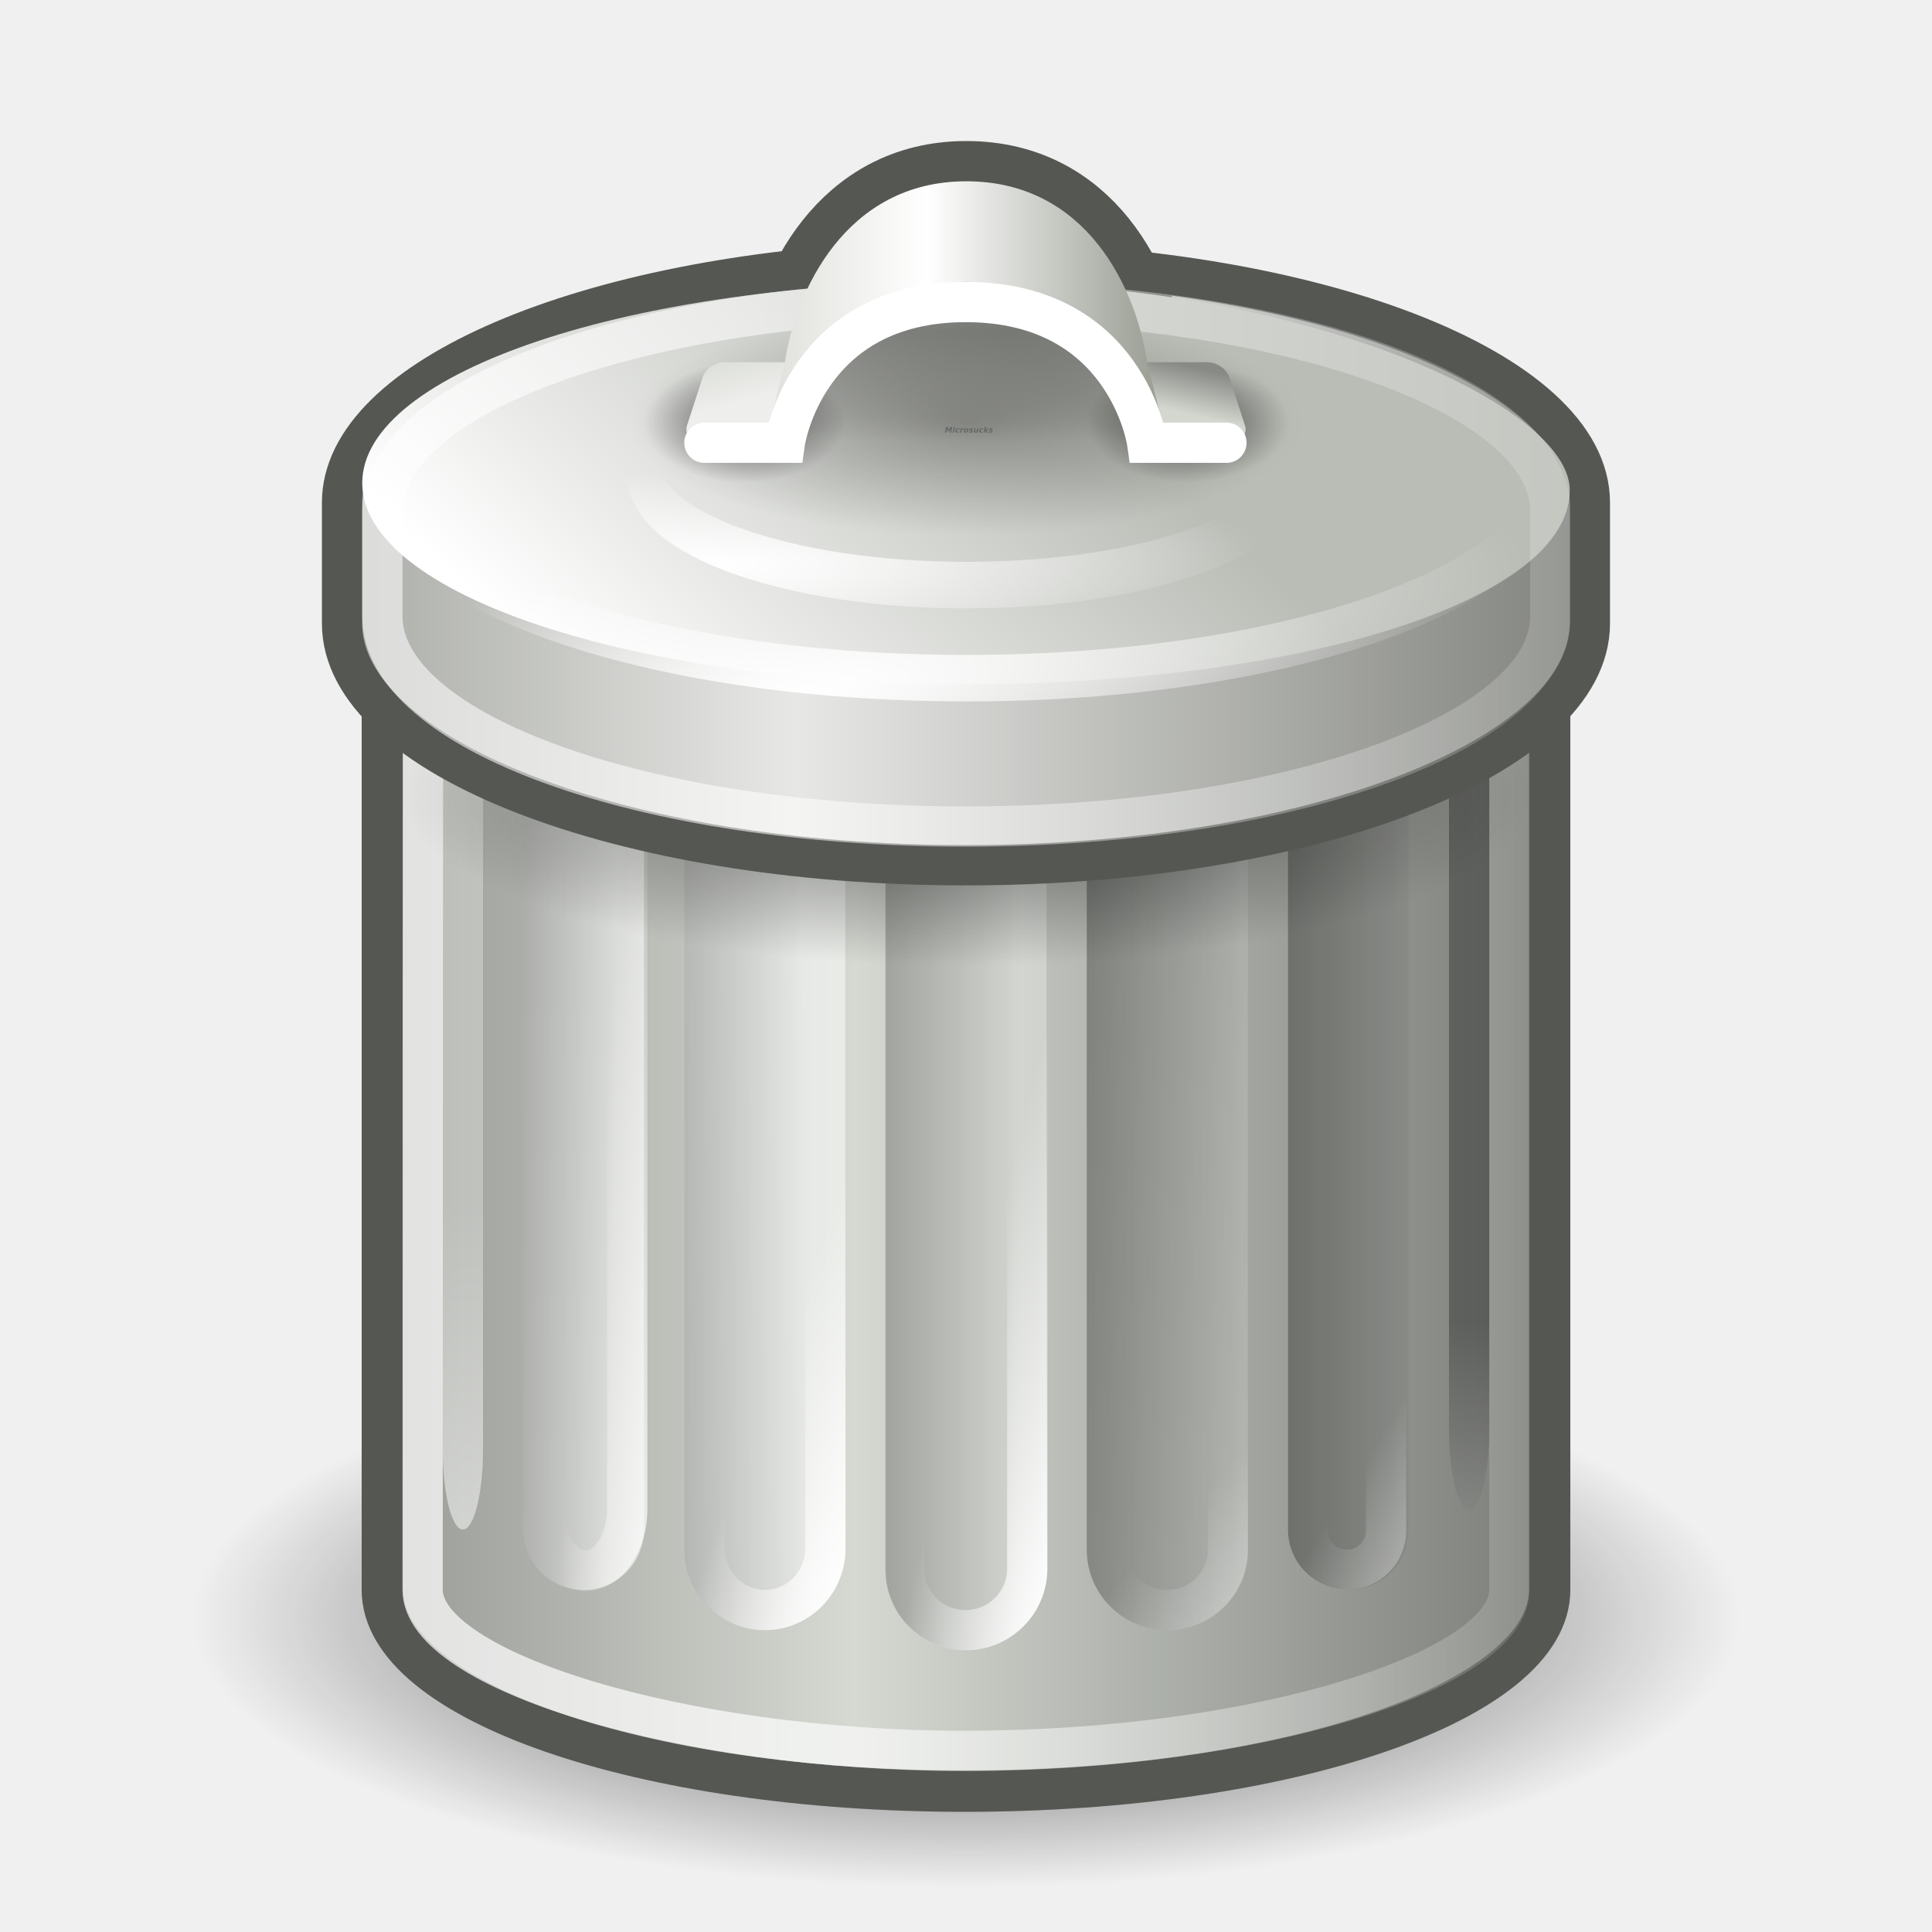
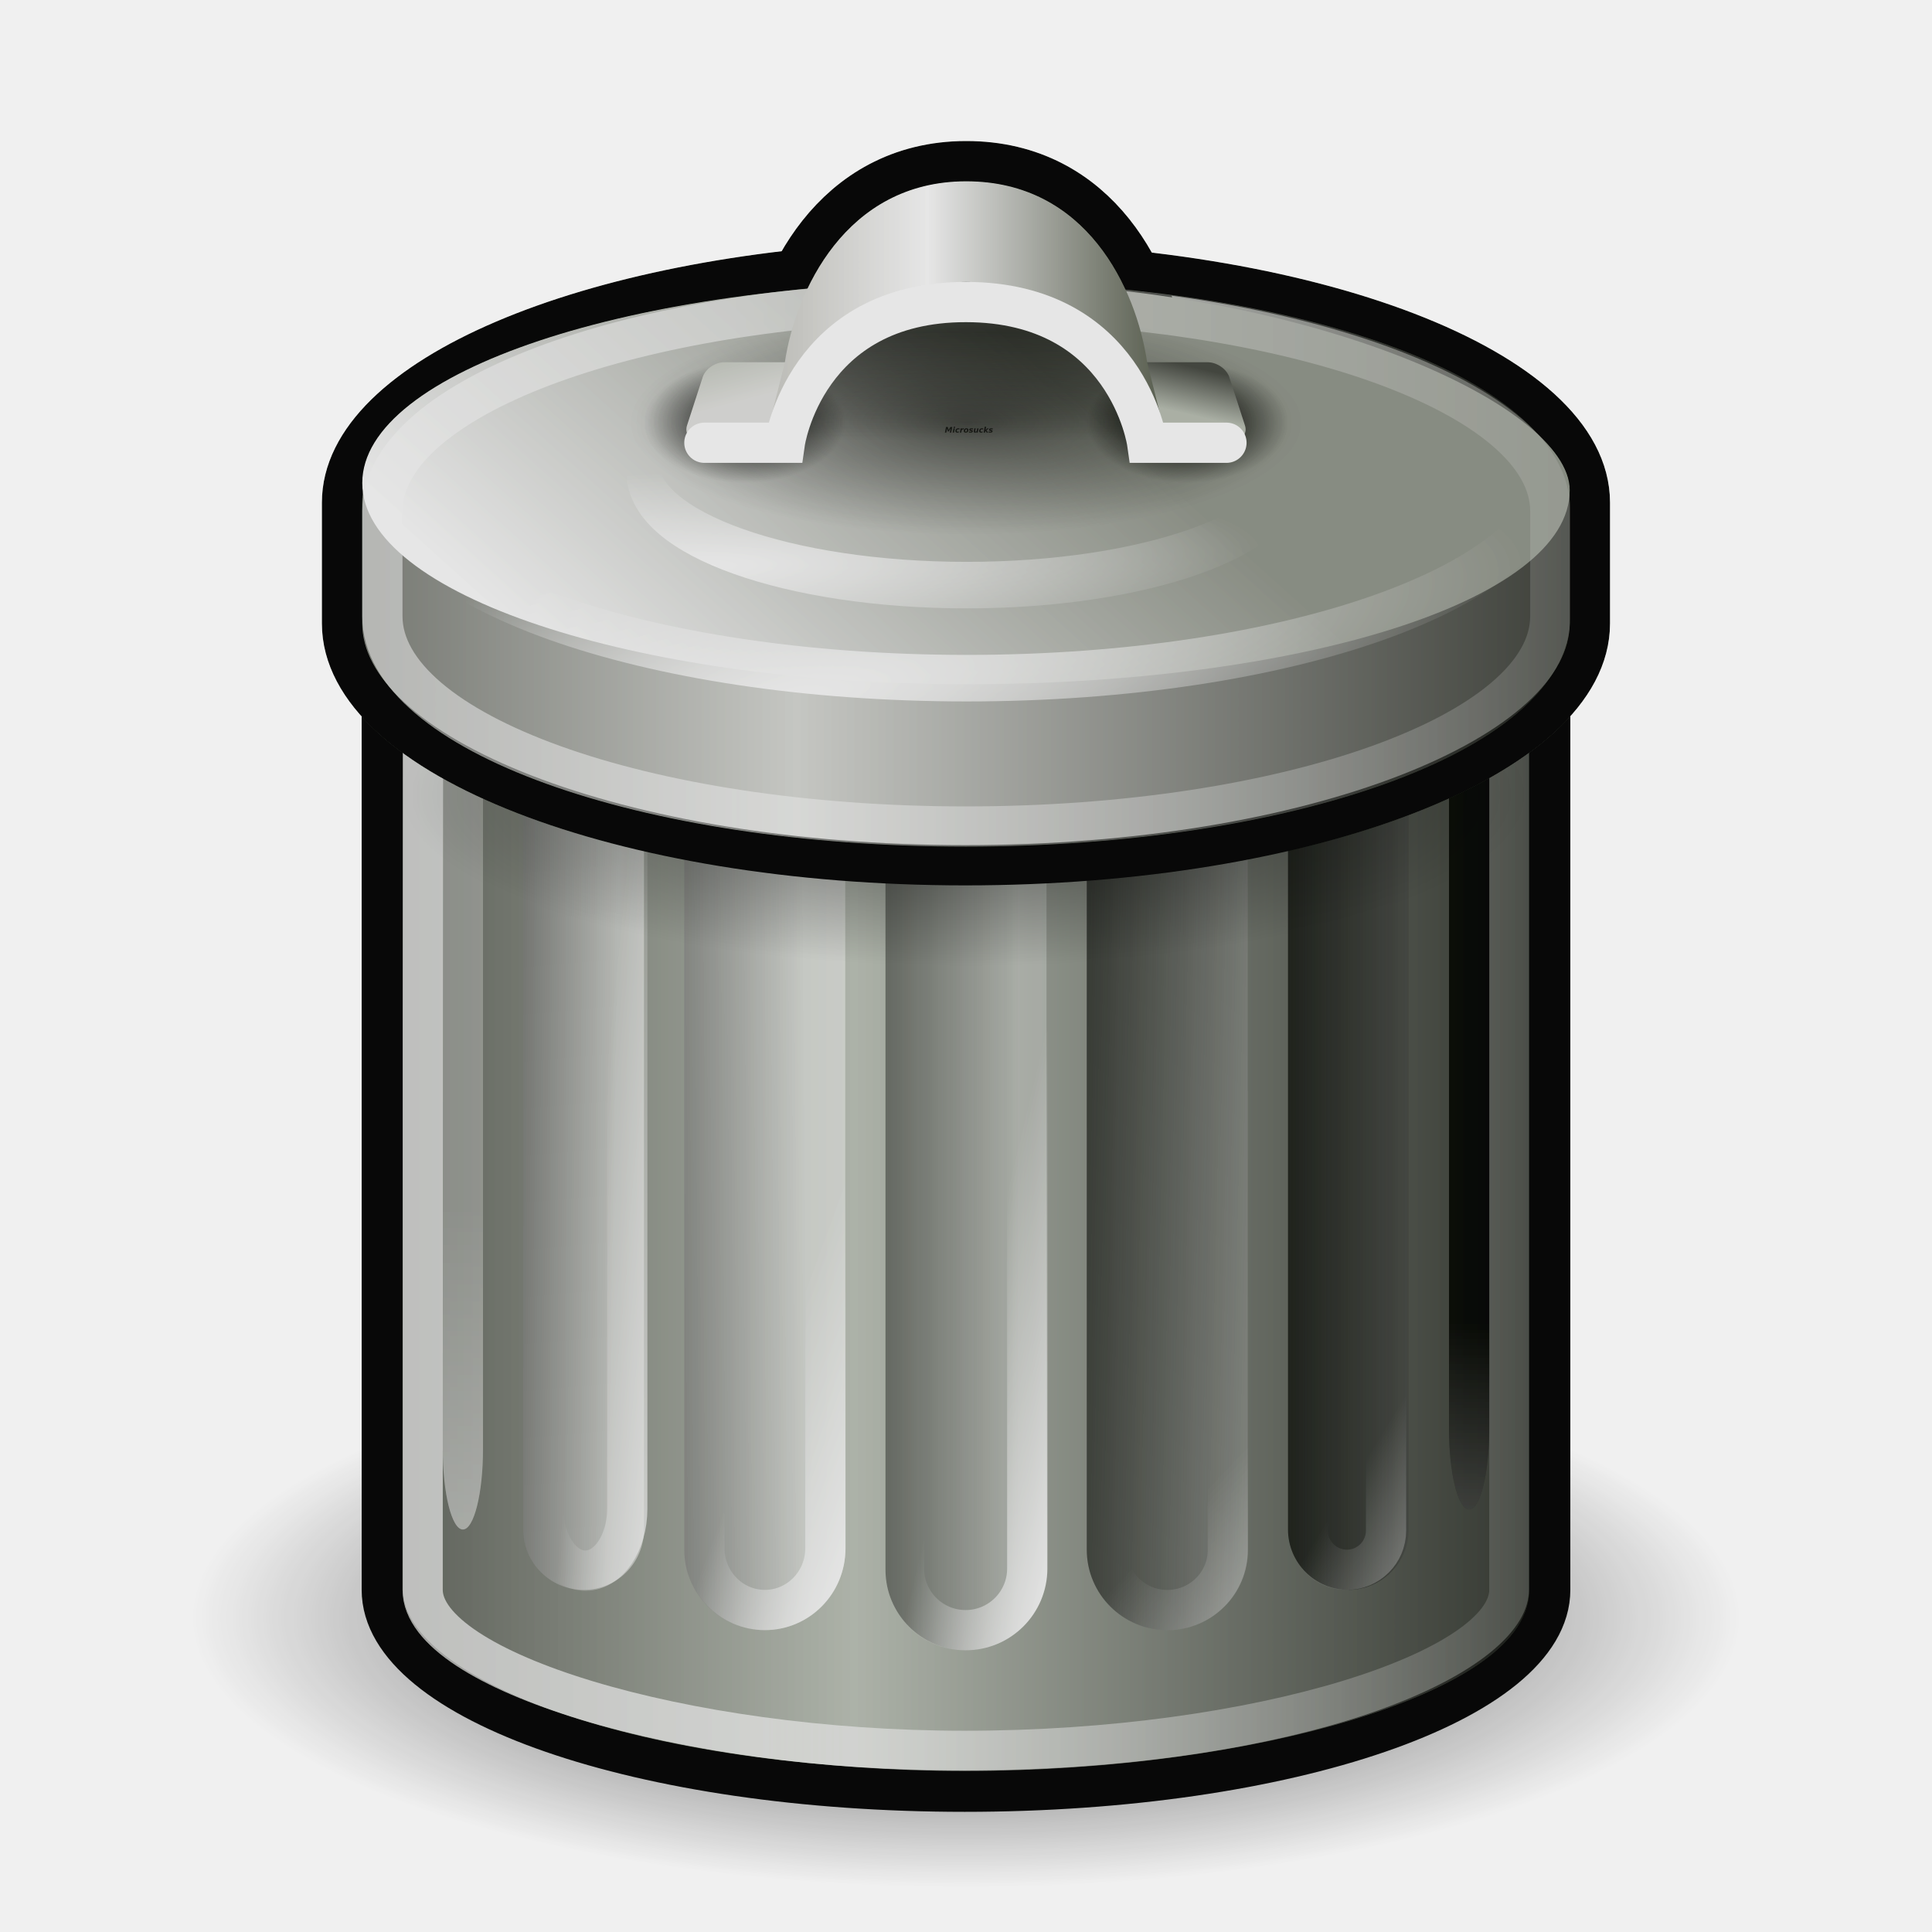
<svg xmlns="http://www.w3.org/2000/svg" xmlns:xlink="http://www.w3.org/1999/xlink" id="svg2" height="48" width="48" version="1.0">
  <defs id="defs4">
    <linearGradient id="linearGradient4131">
      <stop id="stop4133" stop-color="#fff" offset="0" />
      <stop id="stop4135" stop-color="#fff" stop-opacity="0" offset="1" />
    </linearGradient>
    <linearGradient id="linearGradient4478">
      <stop id="stop4480" offset="0" />
      <stop id="stop4482" stop-opacity="0" offset="1" />
    </linearGradient>
    <linearGradient id="linearGradient3147">
      <stop id="stop3149" offset="0" />
      <stop id="stop3151" stop-color="#fff" offset="1" />
    </linearGradient>
    <linearGradient id="linearGradient3218" y2="17.86" gradientUnits="userSpaceOnUse" x2="6.123" y1="17.86" x1="45.631">
      <stop id="stop3214" stop-color="#555753" offset="0" />
      <stop id="stop3233" stop-color="#d5d9d2" offset=".618" />
      <stop id="stop3216" stop-color="#888a85" offset="1" />
    </linearGradient>
    <linearGradient id="linearGradient3323" y2="11.686" gradientUnits="userSpaceOnUse" x2="5.254" y1="11.686" x1="43.3">
      <stop id="stop3327" stop-color="#6d6f6a" offset="0" />
      <stop id="stop3329" stop-color="#e7e8e5" offset=".618" />
      <stop id="stop3331" stop-color="#999b96" offset="1" />
    </linearGradient>
    <radialGradient id="radialGradient3341" xlink:href="#linearGradient4131" gradientUnits="userSpaceOnUse" cy="27.858" cx="18.034" gradientTransform="matrix(1.2188 -.17313 .053174 .2095 -4.4516 12.172)" r="15.447" />
    <linearGradient id="linearGradient3359" y2="20.609" gradientUnits="userSpaceOnUse" x2="15.96" y1="10.081" x1="26.965">
      <stop id="stop3355" stop-color="#babdb6" offset="0" />
      <stop id="stop3357" stop-color="#fff" offset="1" />
    </linearGradient>
    <radialGradient id="radialGradient3454" gradientUnits="userSpaceOnUse" cy="12.219" cx="23.969" gradientTransform="matrix(.94564 -2.0935e-16 7.2545e-17 .32574 1.3029 8.2386)" r="14.969">
      <stop id="stop3450" offset="0" />
      <stop id="stop3452" stop-opacity="0" offset="1" />
    </radialGradient>
    <linearGradient id="linearGradient3505" y2="10.94" gradientUnits="userSpaceOnUse" x2="6.25" gradientTransform="translate(18)" y1="8.242" x1="6.25">
      <stop id="stop3501" stop-opacity=".323" offset="0" />
      <stop id="stop3503" stop-opacity="0" offset="1" />
    </linearGradient>
    <radialGradient id="radialGradient3517" gradientUnits="userSpaceOnUse" cy="12.5" cx="24" gradientTransform="matrix(1 0 0 .3871 -8.1393e-15 7.6613)" r="15.5">
      <stop id="stop3513" offset="0" />
      <stop id="stop3515" stop-opacity="0" offset="1" />
    </radialGradient>
    <linearGradient id="linearGradient3524" y2="7.75" gradientUnits="userSpaceOnUse" x2="19" y1="7.75" x1="29">
      <stop id="stop3489" stop-color="#95998e" offset="0" />
      <stop id="stop3526" stop-color="#fff" offset=".595" />
      <stop id="stop3491" stop-color="#dfdfdb" offset="1" />
    </linearGradient>
    <linearGradient id="linearGradient3554" y2="10.809" gradientUnits="userSpaceOnUse" x2="26.127" y1="9.528" x1="26.464">
      <stop id="stop3550" stop-color="#888a85" offset="0" />
      <stop id="stop3552" stop-color="#d3d7cf" offset="1" />
    </linearGradient>
    <linearGradient id="linearGradient3563" y2="-10.483" gradientUnits="userSpaceOnUse" x2="21.674" y1="-8.572" x1="21.084">
      <stop id="stop3559" stop-color="#d3d7cf" offset="0" />
      <stop id="stop3561" stop-color="#eeeeec" offset="1" />
    </linearGradient>
    <radialGradient id="radialGradient4484" xlink:href="#linearGradient4478" gradientUnits="userSpaceOnUse" cy="10.75" cx="18.75" gradientTransform="matrix(1 0 0 .63636 0 3.9091)" r="2.75" />
    <radialGradient id="radialGradient4488" xlink:href="#linearGradient4478" gradientUnits="userSpaceOnUse" cy="10.75" cx="18.75" gradientTransform="matrix(1 0 0 .63636 -8.5695e-16 3.9091)" r="2.75" />
    <radialGradient id="radialGradient2277" gradientUnits="userSpaceOnUse" cy="18.468" cx="24" gradientTransform="matrix(1 0 0 .30363 0 14.142)" r="14">
      <stop id="stop2273" offset="0" />
      <stop id="stop2275" stop-opacity="0" offset="1" />
    </radialGradient>
    <radialGradient id="radialGradient2275" xlink:href="#linearGradient4131" gradientUnits="userSpaceOnUse" cy="17.987" cx="12.143" gradientTransform="matrix(1.6798 -.03179 .0072084 .21318 -9.2227 10.39)" r="15.447" />
    <linearGradient id="linearGradient3221" y2="39.25" gradientUnits="userSpaceOnUse" x2="42.269" y1="39.25" x1="18.871">
      <stop id="stop3215" stop-color="#fff" offset="0" />
      <stop id="stop3217" stop-color="#fff" stop-opacity="0" offset="1" />
    </linearGradient>
    <linearGradient id="linearGradient3229" y2="16.375" gradientUnits="userSpaceOnUse" x2="46.328" y1="16.375" x1="18.247">
      <stop id="stop3225" stop-color="#fff" offset="0" />
      <stop id="stop3227" stop-color="#fff" stop-opacity="0" offset="1" />
    </linearGradient>
    <linearGradient id="linearGradient2297" y2="25.562" xlink:href="#linearGradient3147" gradientUnits="userSpaceOnUse" x2="20.114" gradientTransform="matrix(1.1429 0 0 1 -3 1)" y1="25.62" x1="12.02" />
    <linearGradient id="linearGradient2300" y2="25" xlink:href="#linearGradient3147" gradientUnits="userSpaceOnUse" x2="15.672" gradientTransform="matrix(.83333 0 0 1 2.25 1)" y1="24.827" x1="6.875" />
    <linearGradient id="linearGradient2305" y2="24.5" xlink:href="#linearGradient3147" gradientUnits="userSpaceOnUse" x2="37.535" gradientTransform="matrix(1.25 0 0 1 -8.875 1)" y1="24.5" x1="32.699" />
    <linearGradient id="linearGradient2308" y2="25.276" xlink:href="#linearGradient3147" gradientUnits="userSpaceOnUse" x2="31.362" gradientTransform="matrix(1.1429 0 0 1 -3.8571 1)" y1="25.188" x1="26.997" />
    <linearGradient id="linearGradient2311" y2="26.125" xlink:href="#linearGradient3147" gradientUnits="userSpaceOnUse" x2="25.977" gradientTransform="matrix(.83333 0 0 1 3.6667 1)" y1="26.125" x1="21.096" />
    <linearGradient id="linearGradient4087" y2="38.461" xlink:href="#linearGradient4131" gradientUnits="userSpaceOnUse" x2="16.62" gradientTransform="translate(1.0052 -.0000056326)" y1="39.688" x1="20.002" />
    <linearGradient id="linearGradient4095" y2="39.023" gradientUnits="userSpaceOnUse" x2="21.97" gradientTransform="matrix(.61028 0 0 1 9.3454 0)" y1="41" x1="27.006">
      <stop id="stop4091" stop-color="#fff" offset="0" />
      <stop id="stop4093" stop-color="#fff" stop-opacity="0" offset="1" />
    </linearGradient>
    <linearGradient id="linearGradient4103" y2="37.973" xlink:href="#linearGradient4131" gradientUnits="userSpaceOnUse" x2="30" gradientTransform="translate(-.99704 .00050008)" y1="41.207" x1="33.399" />
    <linearGradient id="linearGradient4137" y2="32.848" xlink:href="#linearGradient4131" gradientUnits="userSpaceOnUse" x2="36.562" y1="40.76" x1="36.562" />
    <linearGradient id="linearGradient4139" y2="29.922" xlink:href="#linearGradient4131" gradientUnits="userSpaceOnUse" x2="11.5" y1="38.062" x1="11.5" />
    <linearGradient id="linearGradient1434" y2="38.211" xlink:href="#linearGradient4131" gradientUnits="userSpaceOnUse" x2="17.216" gradientTransform="matrix(.69296 0 0 1 2.0699 -.97775)" y1="38.813" x1="21.445" />
    <linearGradient id="linearGradient1438" y2="37.973" xlink:href="#linearGradient4131" gradientUnits="userSpaceOnUse" x2="30" gradientTransform="matrix(.64642 0 0 1 14.071 -.9995)" y1="41.207" x1="33.399" />
+     <filter style="color-interpolation-filters:sRGB;" id="filter4720">
+       <feColorMatrix values="1.365 0 0 -0.314 -0.182 0 1.365 0 -0.314 -0.182 0 0 1.365 -0.314 -0.182 0 0 0 1 0" id="feColorMatrix4718" result="fbSourceGraphic" />
+       <feColorMatrix result="fbSourceGraphicAlpha" in="fbSourceGraphic" values="0 0 0 -1 0 0 0 0 -1 0 0 0 0 -1 0 0 0 0 1 0" id="feColorMatrix924" />
+       <feColorMatrix id="feColorMatrix926" values="1 0 0 0.03 -0 0 1 0 0.03 -0 0 0 1 0.03 -0 0 0 0 1 0" in="fbSourceGraphic" />
+     </filter>
+     <filter style="color-interpolation-filters:sRGB;" id="filter4724">
+       <feColorMatrix values="1.365 0 0 -0.314 -0.182 0 1.365 0 -0.314 -0.182 0 0 1.365 -0.314 -0.182 0 0 0 1 0" id="feColorMatrix4722" result="fbSourceGraphic" />
+       <feColorMatrix result="fbSourceGraphicAlpha" in="fbSourceGraphic" values="0 0 0 -1 0 0 0 0 -1 0 0 0 0 -1 0 0 0 0 1 0" id="feColorMatrix928" />
+       <feColorMatrix id="feColorMatrix930" values="1 0 0 0.03 -0 0 1 0 0.03 -0 0 0 1 0.03 -0 0 0 0 1 0" in="fbSourceGraphic" />
+     </filter>
  </defs>
-   <g id="layer1">
+   <g id="layer1" style="filter:url(#filter4720)">
    <path id="path3445" opacity=".8" style="color:#000000" d="m38.938 12.219a14.969 5.156 0 1 1 -29.938 0 14.969 5.156 0 1 1 29.938 0z" transform="matrix(1.3585 0 0 1.3746 -8.5605 23.394)" fill="url(#radialGradient3454)" />
    <path id="path3089" style="color:#000000" d="m22.5 7.5c-6.757 0.234-13 2.255-13 5v27c0 2.766 6.441 5 14.469 5s14.531-2.234 14.531-5v-27c0-2.766-6.503-5-14.531-5-0.377 0-0.756-0.01-1.125 0-0.118 0.003-0.228-0.004-0.344 0z" stroke="#555753" stroke-linecap="round" stroke-width="1.029" fill="url(#linearGradient3218)" />
    <path id="path3226" opacity=".71" style="color:#000000" d="m22.938 8.5c-6.581 0.158-11.837 1.944-12.42 4.016-0.016 0.063-0.018 26.919-0.018 26.984 0 2 6.411 4 13.469 4 7.291 0 13.531-2 13.531-4 0-0.046 0.005-26.829 0-26.875-0.275-2.283-6.24-4.125-13.531-4.125-0.35 0-0.688-0.008-1.031 0z" stroke="url(#linearGradient3221)" stroke-linecap="round" fill="none" />
    <rect id="rect3235" opacity=".3" style="color:#000000" rx="2" ry="2" height="22" width="4" y="19" x="22" fill="url(#linearGradient2311)" />
    <rect id="rect3237" opacity=".3" style="color:#000000" rx="2.286" ry="2" height="22" width="4" y="18.5" x="27" fill="url(#linearGradient2308)" />
    <rect id="rect3239" opacity=".3" style="color:#000000" rx="1.5" ry="1.5" height="22" width="3" y="17.5" x="32" fill="url(#linearGradient2305)" />
    <rect id="rect3241" opacity=".3" style="color:#000000" rx=".5" ry="2" height="22" width="1" y="15.5" x="36" />
    <rect id="rect3243" opacity=".3" style="color:#000000" rx=".5" ry="2" height="22" width="1" y="16" x="11" fill="#fff" />
    <rect id="rect3245" opacity=".5" style="color:#000000" rx="1.5" ry="1.5" height="22" width="3" y="17.5" x="13" fill="url(#linearGradient2300)" />
    <rect id="rect3247" opacity=".5" style="color:#000000" rx="2.286" ry="2" height="22" width="4" y="18.5" x="17" fill="url(#linearGradient2297)" />
    <rect id="rect2315" height="21.023" stroke="url(#linearGradient4095)" stroke-linecap="round" fill="none" style="color:#000000" rx="1.531" ry="1.531" width="3.063" y="19.478" x="22.459" />
    <rect id="rect2317" height="21.001" stroke="url(#linearGradient4103)" stroke-linecap="round" fill="none" style="color:#000000" rx="1.503" ry="1.492" width="3.006" opacity=".494" y="19" x="27.5" />
    <rect id="rect2325" height="21.022" stroke="url(#linearGradient4087)" stroke-linecap="round" fill="none" style="color:#000000" rx="1.718" ry="1.536" width="3.007" y="18.978" x="17.5" />
    <rect id="rect4127" opacity=".4" style="color:#000000" rx=".5" ry="2" height="22" width="1" y="15.5" x="36" fill="url(#linearGradient4137)" />
    <rect id="rect4129" opacity=".3" style="color:#000000" rx=".5" ry="2" height="22" width="1" y="16" x="11" fill="url(#linearGradient4139)" />
    <rect id="rect1432" height="21.022" stroke="url(#linearGradient1434)" stroke-linecap="round" fill="none" style="color:#000000" rx="1.718" ry="1.536" width="2.084" y="18" x="13.5" />
    <rect id="rect1436" height="21.001" stroke="url(#linearGradient1438)" stroke-linecap="round" fill="none" style="color:#000000" rx=".972" ry=".972" width="1.943" opacity=".494" y="18" x="32.492" />
  </g>
-   <g id="layer4">
-     <path id="rect2268" opacity=".553" style="color:#000000" d="m23.188 15.5c-5.683 0.077-10.586 0.957-13.188 2.207v4.086c2.727 1.31 7.97 2.207 14 2.207s11.273-0.897 14-2.207v-4.086c-2.727-1.31-7.97-2.207-14-2.207-0.276 0-0.54-0.004-0.812 0z" fill="url(#radialGradient2277)" />
-     <path id="path3119" style="color:#000000" d="m22.419 6.509c-7.814 0.307-13.921 2.872-13.921 5.977v3.004c0 3.311 6.927 6.007 15.485 6.007s15.517-2.696 15.517-6.007v-3.004c0-3.312-6.959-5.977-15.517-5.977-0.535 0-1.043-0.021-1.564 0z" stroke="#555753" stroke-linecap="round" fill="url(#linearGradient3323)" />
-     <path id="path3567" style="color:#000000" d="m19.5 9l-0.5 2h1c0-1.5 2.301-3.996 4-3.996s4 2.496 4 3.996h1l-0.5-2c-0.271-1.831-1.5-4.5-4.5-4.496s-4.242 2.751-4.5 4.496z" stroke="#555753" stroke-linecap="round" stroke-width="2" fill="url(#linearGradient3524)" />
+   <g id="layer4" style="filter:url(#filter4724)">
+     <path id="rect2268" style="color:#000000" d="m23.188 15.5c-5.683 0.077-10.586 0.957-13.188 2.207v4.086c2.727 1.31 7.97 2.207 14 2.207s11.273-0.897 14-2.207v-4.086c-2.727-1.31-7.97-2.207-14-2.207-0.276 0-0.54-0.004-0.812 0z" fill="url(#radialGradient2277)" opacity=".553" />
+     <path id="path3119" style="color:#000000" d="m22.419 6.509c-7.814 0.307-13.921 2.872-13.921 5.977v3.004c0 3.311 6.927 6.007 15.485 6.007s15.517-2.696 15.517-6.007v-3.004c0-3.312-6.959-5.977-15.517-5.977-0.535 0-1.043-0.021-1.564 0z" stroke-linecap="round" stroke="#555753" fill="url(#linearGradient3323)" />
+     <path id="path3567" style="color:#000000" d="m19.5 9l-0.5 2h1c0-1.5 2.301-3.996 4-3.996s4 2.496 4 3.996h1l-0.5-2c-0.271-1.831-1.5-4.5-4.5-4.496s-4.242 2.751-4.5 4.496z" stroke-linecap="round" stroke-width="2" stroke="#555753" fill="url(#linearGradient3524)" />
    <path id="path3343" style="color:#000000" d="m39.5 12.712c0 3.312-6.944 5.788-15.5 5.788s-15.5-2.688-15.5-6 6.944-6 15.5-6 15.5 3.64 15.5 6.212z" transform="matrix(.96774 0 0 .83333 .77419 1.5833)" fill="url(#linearGradient3359)" />
-     <path id="path3507" opacity=".3" style="color:#000000" d="m39.5 12.5a15.5 6 0 1 1 -31 0 15.5 6 0 1 1 31 0z" transform="matrix(.54006 0 0 .46505 11.039 4.6869)" fill="url(#radialGradient3517)" />
-     <path id="path3321" opacity=".565" style="color:#000000" d="m22.53 7.5c-7.314 0.267-13.03 2.497-13.03 5.198v2.612c0 2.881 6.484 5.225 14.494 5.225s14.523-2.344 14.523-5.225v-2.612c0-2.881-6.513-5.198-14.523-5.198-0.501 0-0.977-0.018-1.464 0z" stroke="url(#linearGradient3229)" stroke-linecap="round" fill="none" />
-     <path id="path3333" style="color:#000000" d="m38.5 10.5a15 4 0 1 1 -30 0 15 4 0 1 1 30 0z" transform="matrix(.96774 0 0 1.2936 1.2742 -1.9083)" stroke="url(#radialGradient3341)" stroke-linecap="round" stroke-width=".894" fill="none" />
+     <path id="path3507" style="color:#000000" d="m39.5 12.5a15.5 6 0 1 1 -31 0 15.5 6 0 1 1 31 0z" transform="matrix(.54006 0 0 .46505 11.039 4.6869)" fill="url(#radialGradient3517)" opacity=".3" />
+     <path id="path3321" style="color:#000000" d="m22.53 7.5c-7.314 0.267-13.03 2.497-13.03 5.198v2.612c0 2.881 6.484 5.225 14.494 5.225s14.523-2.344 14.523-5.225v-2.612c0-2.881-6.513-5.198-14.523-5.198-0.501 0-0.977-0.018-1.464 0z" stroke-linecap="round" stroke="url(#linearGradient3229)" fill="none" opacity=".565" />
+     <path id="path3333" style="color:#000000" d="m38.5 10.5a15 4 0 1 1 -30 0 15 4 0 1 1 30 0z" transform="matrix(.96774 0 0 1.2936 1.2742 -1.9083)" stroke-linecap="round" stroke-width=".894" stroke="url(#radialGradient3341)" fill="none" />
    <g id="g4490" opacity=".557">
-       <path id="path4486" opacity="1" style="color:#000000" d="m21.5 10.75a2.75 1.75 0 1 1 -5.5 0 2.75 1.75 0 1 1 5.5 0z" transform="matrix(.90909 0 0 .85714 12.455 1.2857)" fill="url(#radialGradient4488)" />
-       <path id="path4476" opacity="1" style="color:#000000" d="m21.5 10.75a2.75 1.75 0 1 1 -5.5 0 2.75 1.75 0 1 1 5.5 0z" transform="matrix(.90909 0 0 .85714 1.4545 1.2857)" fill="url(#radialGradient4484)" />
+       <path id="path4486" style="color:#000000" d="m21.5 10.75a2.75 1.75 0 1 1 -5.5 0 2.75 1.75 0 1 1 5.5 0z" transform="matrix(.90909 0 0 .85714 12.455 1.2857)" fill="url(#radialGradient4488)" opacity="1" />
+       <path id="path4476" style="color:#000000" d="m21.5 10.75a2.75 1.75 0 1 1 -5.5 0 2.75 1.75 0 1 1 5.5 0z" transform="matrix(.90909 0 0 .85714 1.4545 1.2857)" fill="url(#radialGradient4484)" opacity="1" />
    </g>
    <rect id="rect3528" style="color:#000000" transform="matrix(1 0 .30875 .95114 0 0)" rx=".418" ry=".391" height="2.038" width="2.543" y="9.462" x="24.957" fill="url(#linearGradient3554)" />
    <path id="rect3530" style="color:#000000" d="m20.918-11.5h1.706c0.232 0 0.418 0.174 0.418 0.391v1.256c0 0.216-0.186 0.391-0.418 0.391h-1.706c-0.232 0-0.418-0.174-0.418-0.391v-1.256c0-0.217 0.186-0.391 0.418-0.391z" transform="matrix(1 0 .30875 -.95114 0 0)" fill="url(#linearGradient3563)" />
    <path id="path3461" style="color:#000000" d="m19.5 9l-0.5 2h1c0-1.5 2.301-3.996 4-3.996s4 2.496 4 3.996h1l-0.5-2c-0.271-1.831-1.5-4.5-4.5-4.496s-4.242 2.751-4.5 4.496z" fill="url(#linearGradient3524)" />
-     <path id="path3366" style="color:#000000" d="m17.5 11h2s0.5-3.5 4.5-3.496c4.002 0.004 4.5 3.496 4.5 3.496h1.971" stroke="#fff" stroke-linecap="round" fill="url(#linearGradient3505)" />
-     <path id="path2273" style="color:#000000" d="m38.5 10.5a15 4 0 1 1 -30 0 15 4 0 1 1 30 0z" transform="matrix(.53539 0 0 .71566 11.435 4.1599)" stroke="url(#radialGradient2275)" stroke-linecap="round" stroke-width="1.615" fill="none" />
-     <path id="text1458" opacity=".263" d="m23.504 10.608h0.044l0.018 0.074 0.047-0.074h0.046l-0.027 0.14h-0.035l0.02-0.103-0.048 0.076h-0.019l-0.02-0.076-0.019 0.103h-0.035l0.028-0.14m0.185 0.035h0.034l-0.021 0.105h-0.033l0.02-0.105m0.008-0.041h0.034l-0.006 0.028h-0.033l0.005-0.028m0.143 0.044l-0.006 0.027c-0.004-0.002-0.008-0.005-0.013-0.006-0.004-0.002-0.008-0.003-0.013-0.003-0.01 0-0.019 0.004-0.026 0.011-0.007 0.008-0.011 0.017-0.011 0.028 0 0.008 0.002 0.013 0.007 0.017 0.004 0.004 0.01 0.006 0.018 0.006 0.005 0 0.01 0 0.015-0.002s0.01-0.004 0.015-0.007l-0.005 0.027c-0.006 0.002-0.011 0.004-0.017 0.005s-0.011 0.001-0.017 0.001c-0.016 0-0.029-0.003-0.038-0.011-0.009-0.007-0.013-0.018-0.013-0.031 0-0.009 0.001-0.017 0.005-0.025 0.003-0.008 0.008-0.015 0.014-0.022 0.007-0.007 0.014-0.012 0.023-0.015 0.009-0.004 0.019-0.006 0.03-0.006 0.006 0 0.011 0.001 0.016 0.002s0.011 0.002 0.016 0.004m0.101 0.025c-0.003-0.001-0.005-0.002-0.008-0.003-0.003 0-0.006-0.001-0.009-0.001-0.009 0-0.016 0.003-0.021 0.009-0.006 0.005-0.01 0.013-0.012 0.023l-0.009 0.049h-0.034l0.02-0.105h0.034l-0.004 0.018c0.005-0.007 0.01-0.012 0.017-0.015 0.007-0.004 0.014-0.006 0.022-0.006 0.001 0 0.003 0.001 0.004 0.001h0.005l-0.005 0.03m0.067-0.007c-0.008 0-0.015 0.004-0.021 0.012s-0.008 0.018-0.008 0.03c0 0.007 0.001 0.012 0.004 0.015 0.003 0.004 0.008 0.005 0.013 0.005 0.009 0 0.016-0.004 0.022-0.011 0.005-0.008 0.008-0.018 0.008-0.031 0-0.006-0.001-0.011-0.004-0.015-0.003-0.003-0.008-0.005-0.014-0.005m0.003-0.024c0.016 0 0.028 0.004 0.037 0.012s0.013 0.019 0.013 0.033c0 0.008-0.001 0.015-0.004 0.023-0.003 0.007-0.007 0.014-0.012 0.02-0.007 0.007-0.014 0.013-0.023 0.017-0.008 0.003-0.018 0.005-0.029 0.005-0.015 0-0.027-0.004-0.036-0.012s-0.013-0.018-0.013-0.032c0-0.008 0.001-0.015 0.004-0.023 0.003-0.007 0.007-0.014 0.012-0.021 0.006-0.007 0.014-0.012 0.022-0.016 0.009-0.004 0.019-0.006 0.029-0.006m0.164 0.006l-0.005 0.026c-0.006-0.003-0.013-0.005-0.019-0.007-0.007-0.002-0.013-0.002-0.019-0.002s-0.011 0.001-0.015 0.002c-0.003 0.002-0.005 0.004-0.005 0.008 0 0.001 0.001 0.003 0.003 0.004s0.006 0.002 0.012 0.004l0.006 0.001c0.013 0.003 0.023 0.006 0.028 0.011 0.005 0.004 0.008 0.011 0.008 0.019 0 0.012-0.005 0.021-0.014 0.028-0.01 0.007-0.023 0.01-0.04 0.01-0.007 0-0.015 0-0.022-0.001-0.008-0.002-0.015-0.003-0.023-0.005l0.005-0.027c0.006 0.004 0.013 0.007 0.019 0.008 0.007 0.002 0.014 0.003 0.022 0.003 0.007 0 0.012-0.001 0.015-0.002 0.004-0.002 0.006-0.005 0.006-0.008 0-0.002-0.001-0.004-0.003-0.005s-0.006-0.003-0.013-0.004l-0.006-0.001c-0.012-0.003-0.02-0.006-0.025-0.011s-0.008-0.012-0.008-0.02c0-0.012 0.005-0.021 0.013-0.027 0.009-0.006 0.022-0.01 0.038-0.01 0.007 0 0.014 0.001 0.021 0.002s0.014 0.002 0.021 0.004m0.02 0.061l0.012-0.064h0.034l-0.011 0.054c0 0.004-0.001 0.007-0.001 0.009-0.001 0.003-0.001 0.005-0.001 0.006 0 0.004 0.001 0.007 0.003 0.009 0.002 0.003 0.006 0.004 0.01 0.004 0.007 0 0.012-0.003 0.017-0.008 0.005-0.006 0.009-0.013 0.011-0.023l0.01-0.051h0.033l-0.02 0.105h-0.034l0.003-0.016c-0.005 0.006-0.011 0.011-0.018 0.014-0.006 0.003-0.013 0.004-0.019 0.004-0.01 0-0.017-0.002-0.023-0.007-0.005-0.005-0.007-0.012-0.007-0.022v-0.007c0-0.002 0.001-0.005 0.001-0.007m0.234-0.061l-0.005 0.027c-0.004-0.002-0.009-0.005-0.013-0.006-0.004-0.002-0.009-0.003-0.013-0.003-0.011 0-0.02 0.004-0.027 0.011-0.006 0.008-0.01 0.017-0.01 0.028 0 0.008 0.002 0.013 0.007 0.017 0.004 0.004 0.01 0.006 0.018 0.006 0.005 0 0.01 0 0.015-0.002s0.01-0.004 0.014-0.007l-0.005 0.027c-0.005 0.002-0.011 0.004-0.016 0.005-0.006 0.001-0.012 0.001-0.017 0.001-0.017 0-0.029-0.003-0.038-0.011-0.009-0.007-0.014-0.018-0.014-0.031 0-0.009 0.002-0.017 0.005-0.025 0.004-0.008 0.008-0.015 0.014-0.022 0.007-0.007 0.015-0.012 0.024-0.015 0.009-0.004 0.019-0.006 0.03-0.006 0.005 0 0.011 0.001 0.016 0.002s0.01 0.002 0.015 0.004m0.037-0.044h0.034l-0.016 0.079 0.045-0.038h0.04l-0.061 0.048 0.044 0.057h-0.038l-0.034-0.046-0.009 0.046h-0.033l0.028-0.146m0.2 0.044l-0.005 0.026c-0.006-0.003-0.013-0.005-0.019-0.007-0.007-0.002-0.013-0.002-0.018-0.002-0.007 0-0.012 0.001-0.016 0.002-0.003 0.002-0.005 0.004-0.005 0.008 0 0.001 0.001 0.003 0.003 0.004s0.006 0.002 0.012 0.004l0.006 0.001c0.013 0.003 0.023 0.006 0.028 0.011 0.006 0.004 0.008 0.011 0.008 0.019 0 0.012-0.005 0.021-0.014 0.028-0.01 0.007-0.023 0.01-0.04 0.01-0.007 0-0.015 0-0.022-0.001-0.007-0.002-0.015-0.003-0.023-0.005l0.005-0.027c0.006 0.004 0.013 0.007 0.02 0.008 0.006 0.002 0.013 0.003 0.021 0.003 0.007 0 0.012-0.001 0.016-0.002 0.003-0.002 0.005-0.005 0.005-0.008 0-0.002-0.001-0.004-0.003-0.005s-0.006-0.003-0.012-0.004l-0.006-0.001c-0.012-0.003-0.021-0.006-0.026-0.011s-0.008-0.012-0.008-0.02c0-0.012 0.005-0.021 0.013-0.027 0.009-0.006 0.022-0.01 0.038-0.01 0.007 0 0.014 0.001 0.021 0.002s0.014 0.002 0.021 0.004" />
+     <path id="path3366" style="color:#000000" d="m17.5 11h2s0.5-3.5 4.5-3.496c4.002 0.004 4.5 3.496 4.5 3.496h1.971" stroke-linecap="round" stroke="#fff" fill="url(#linearGradient3505)" />
+     <path id="path2273" style="color:#000000" d="m38.5 10.5a15 4 0 1 1 -30 0 15 4 0 1 1 30 0z" transform="matrix(.53539 0 0 .71566 11.435 4.1599)" stroke-linecap="round" stroke-width="1.615" stroke="url(#radialGradient2275)" fill="none" />
+     <path id="text1458" d="m23.504 10.608h0.044l0.018 0.074 0.047-0.074h0.046l-0.027 0.14h-0.035l0.02-0.103-0.048 0.076h-0.019l-0.02-0.076-0.019 0.103h-0.035l0.028-0.14m0.185 0.035h0.034l-0.021 0.105h-0.033l0.02-0.105m0.008-0.041h0.034l-0.006 0.028h-0.033l0.005-0.028m0.143 0.044l-0.006 0.027c-0.004-0.002-0.008-0.005-0.013-0.006-0.004-0.002-0.008-0.003-0.013-0.003-0.01 0-0.019 0.004-0.026 0.011-0.007 0.008-0.011 0.017-0.011 0.028 0 0.008 0.002 0.013 0.007 0.017 0.004 0.004 0.01 0.006 0.018 0.006 0.005 0 0.01 0 0.015-0.002s0.01-0.004 0.015-0.007l-0.005 0.027c-0.006 0.002-0.011 0.004-0.017 0.005s-0.011 0.001-0.017 0.001c-0.016 0-0.029-0.003-0.038-0.011-0.009-0.007-0.013-0.018-0.013-0.031 0-0.009 0.001-0.017 0.005-0.025 0.003-0.008 0.008-0.015 0.014-0.022 0.007-0.007 0.014-0.012 0.023-0.015 0.009-0.004 0.019-0.006 0.03-0.006 0.006 0 0.011 0.001 0.016 0.002s0.011 0.002 0.016 0.004m0.101 0.025c-0.003-0.001-0.005-0.002-0.008-0.003-0.003 0-0.006-0.001-0.009-0.001-0.009 0-0.016 0.003-0.021 0.009-0.006 0.005-0.01 0.013-0.012 0.023l-0.009 0.049h-0.034l0.02-0.105h0.034l-0.004 0.018c0.005-0.007 0.01-0.012 0.017-0.015 0.007-0.004 0.014-0.006 0.022-0.006 0.001 0 0.003 0.001 0.004 0.001h0.005l-0.005 0.03m0.067-0.007c-0.008 0-0.015 0.004-0.021 0.012s-0.008 0.018-0.008 0.03c0 0.007 0.001 0.012 0.004 0.015 0.003 0.004 0.008 0.005 0.013 0.005 0.009 0 0.016-0.004 0.022-0.011 0.005-0.008 0.008-0.018 0.008-0.031 0-0.006-0.001-0.011-0.004-0.015-0.003-0.003-0.008-0.005-0.014-0.005m0.003-0.024c0.016 0 0.028 0.004 0.037 0.012s0.013 0.019 0.013 0.033c0 0.008-0.001 0.015-0.004 0.023-0.003 0.007-0.007 0.014-0.012 0.02-0.007 0.007-0.014 0.013-0.023 0.017-0.008 0.003-0.018 0.005-0.029 0.005-0.015 0-0.027-0.004-0.036-0.012s-0.013-0.018-0.013-0.032c0-0.008 0.001-0.015 0.004-0.023 0.003-0.007 0.007-0.014 0.012-0.021 0.006-0.007 0.014-0.012 0.022-0.016 0.009-0.004 0.019-0.006 0.029-0.006m0.164 0.006l-0.005 0.026c-0.006-0.003-0.013-0.005-0.019-0.007-0.007-0.002-0.013-0.002-0.019-0.002s-0.011 0.001-0.015 0.002c-0.003 0.002-0.005 0.004-0.005 0.008 0 0.001 0.001 0.003 0.003 0.004s0.006 0.002 0.012 0.004l0.006 0.001c0.013 0.003 0.023 0.006 0.028 0.011 0.005 0.004 0.008 0.011 0.008 0.019 0 0.012-0.005 0.021-0.014 0.028-0.01 0.007-0.023 0.01-0.04 0.01-0.007 0-0.015 0-0.022-0.001-0.008-0.002-0.015-0.003-0.023-0.005l0.005-0.027c0.006 0.004 0.013 0.007 0.019 0.008 0.007 0.002 0.014 0.003 0.022 0.003 0.007 0 0.012-0.001 0.015-0.002 0.004-0.002 0.006-0.005 0.006-0.008 0-0.002-0.001-0.004-0.003-0.005s-0.006-0.003-0.013-0.004l-0.006-0.001c-0.012-0.003-0.02-0.006-0.025-0.011s-0.008-0.012-0.008-0.02c0-0.012 0.005-0.021 0.013-0.027 0.009-0.006 0.022-0.01 0.038-0.01 0.007 0 0.014 0.001 0.021 0.002s0.014 0.002 0.021 0.004m0.02 0.061l0.012-0.064h0.034l-0.011 0.054c0 0.004-0.001 0.007-0.001 0.009-0.001 0.003-0.001 0.005-0.001 0.006 0 0.004 0.001 0.007 0.003 0.009 0.002 0.003 0.006 0.004 0.01 0.004 0.007 0 0.012-0.003 0.017-0.008 0.005-0.006 0.009-0.013 0.011-0.023l0.01-0.051h0.033l-0.02 0.105h-0.034l0.003-0.016c-0.005 0.006-0.011 0.011-0.018 0.014-0.006 0.003-0.013 0.004-0.019 0.004-0.01 0-0.017-0.002-0.023-0.007-0.005-0.005-0.007-0.012-0.007-0.022v-0.007c0-0.002 0.001-0.005 0.001-0.007m0.234-0.061l-0.005 0.027c-0.004-0.002-0.009-0.005-0.013-0.006-0.004-0.002-0.009-0.003-0.013-0.003-0.011 0-0.02 0.004-0.027 0.011-0.006 0.008-0.01 0.017-0.01 0.028 0 0.008 0.002 0.013 0.007 0.017 0.004 0.004 0.01 0.006 0.018 0.006 0.005 0 0.01 0 0.015-0.002s0.01-0.004 0.014-0.007l-0.005 0.027c-0.005 0.002-0.011 0.004-0.016 0.005-0.006 0.001-0.012 0.001-0.017 0.001-0.017 0-0.029-0.003-0.038-0.011-0.009-0.007-0.014-0.018-0.014-0.031 0-0.009 0.002-0.017 0.005-0.025 0.004-0.008 0.008-0.015 0.014-0.022 0.007-0.007 0.015-0.012 0.024-0.015 0.009-0.004 0.019-0.006 0.03-0.006 0.005 0 0.011 0.001 0.016 0.002s0.01 0.002 0.015 0.004m0.037-0.044h0.034l-0.016 0.079 0.045-0.038h0.04l-0.061 0.048 0.044 0.057h-0.038l-0.034-0.046-0.009 0.046h-0.033l0.028-0.146m0.2 0.044l-0.005 0.026c-0.006-0.003-0.013-0.005-0.019-0.007-0.007-0.002-0.013-0.002-0.018-0.002-0.007 0-0.012 0.001-0.016 0.002-0.003 0.002-0.005 0.004-0.005 0.008 0 0.001 0.001 0.003 0.003 0.004s0.006 0.002 0.012 0.004l0.006 0.001c0.013 0.003 0.023 0.006 0.028 0.011 0.006 0.004 0.008 0.011 0.008 0.019 0 0.012-0.005 0.021-0.014 0.028-0.01 0.007-0.023 0.01-0.04 0.01-0.007 0-0.015 0-0.022-0.001-0.007-0.002-0.015-0.003-0.023-0.005l0.005-0.027c0.006 0.004 0.013 0.007 0.02 0.008 0.006 0.002 0.013 0.003 0.021 0.003 0.007 0 0.012-0.001 0.016-0.002 0.003-0.002 0.005-0.005 0.005-0.008 0-0.002-0.001-0.004-0.003-0.005s-0.006-0.003-0.012-0.004l-0.006-0.001c-0.012-0.003-0.021-0.006-0.026-0.011s-0.008-0.012-0.008-0.02c0-0.012 0.005-0.021 0.013-0.027 0.009-0.006 0.022-0.01 0.038-0.01 0.007 0 0.014 0.001 0.021 0.002s0.014 0.002 0.021 0.004" opacity=".263" />
  </g>
</svg>
